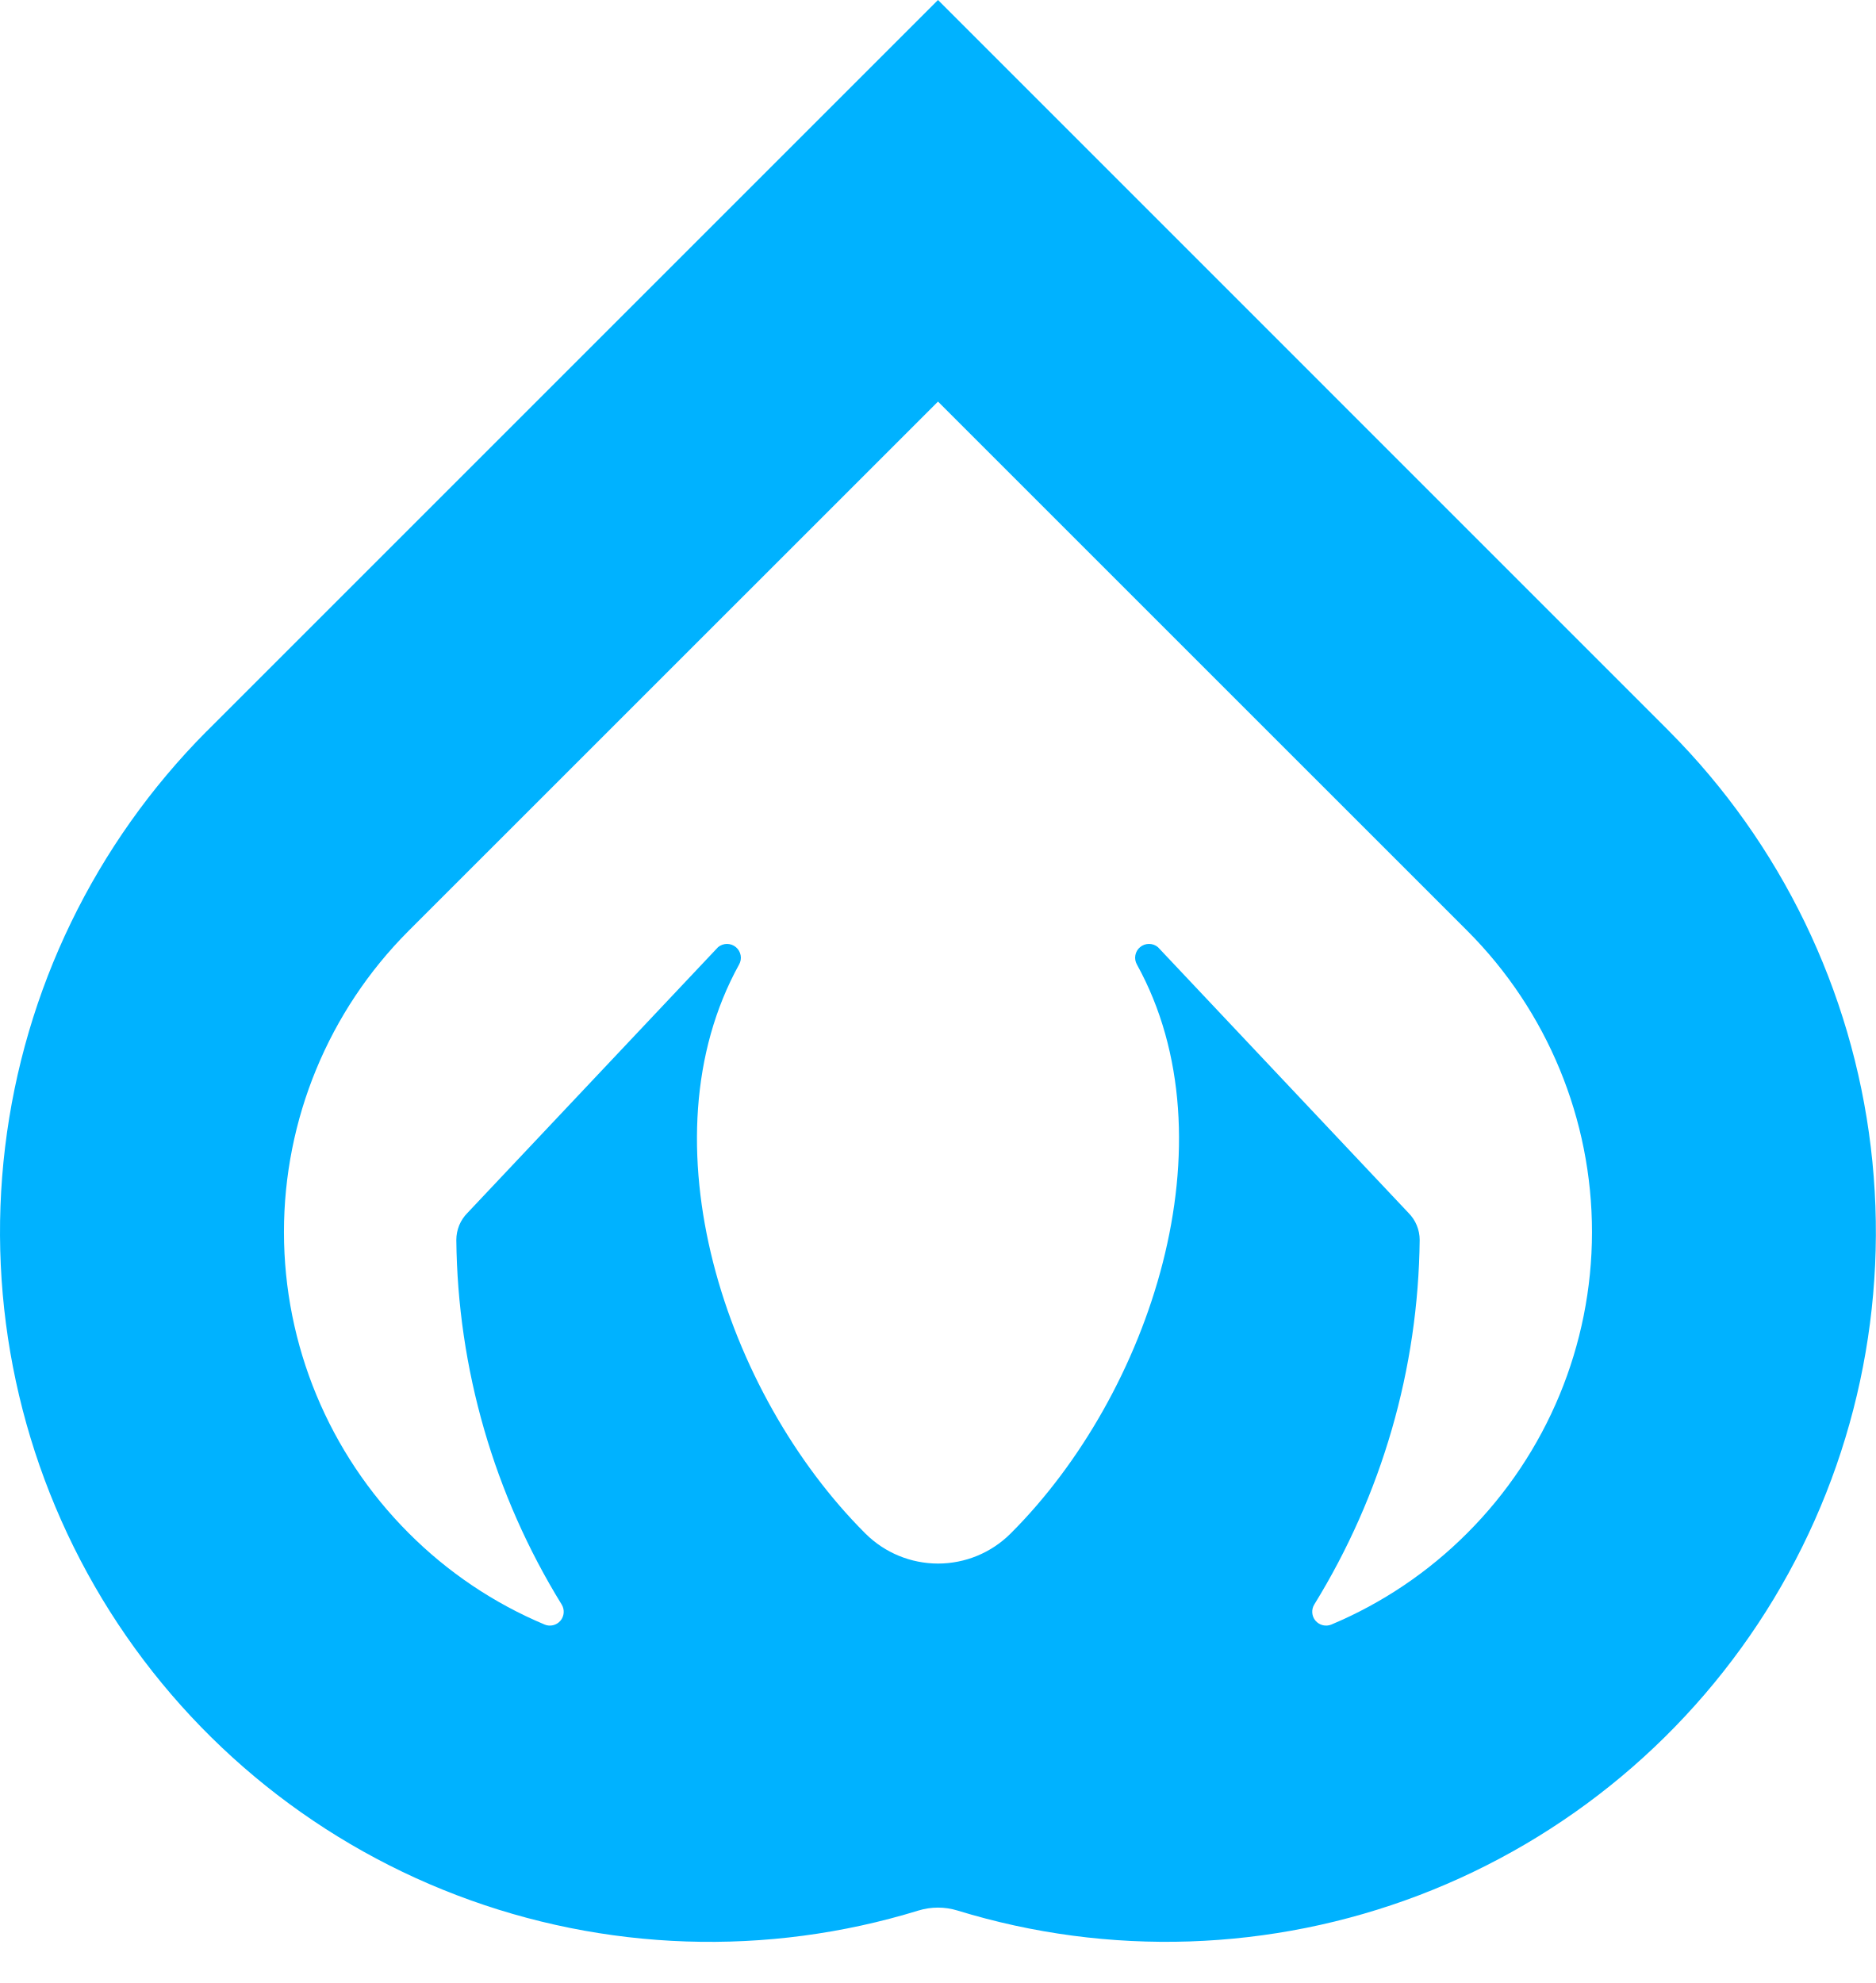
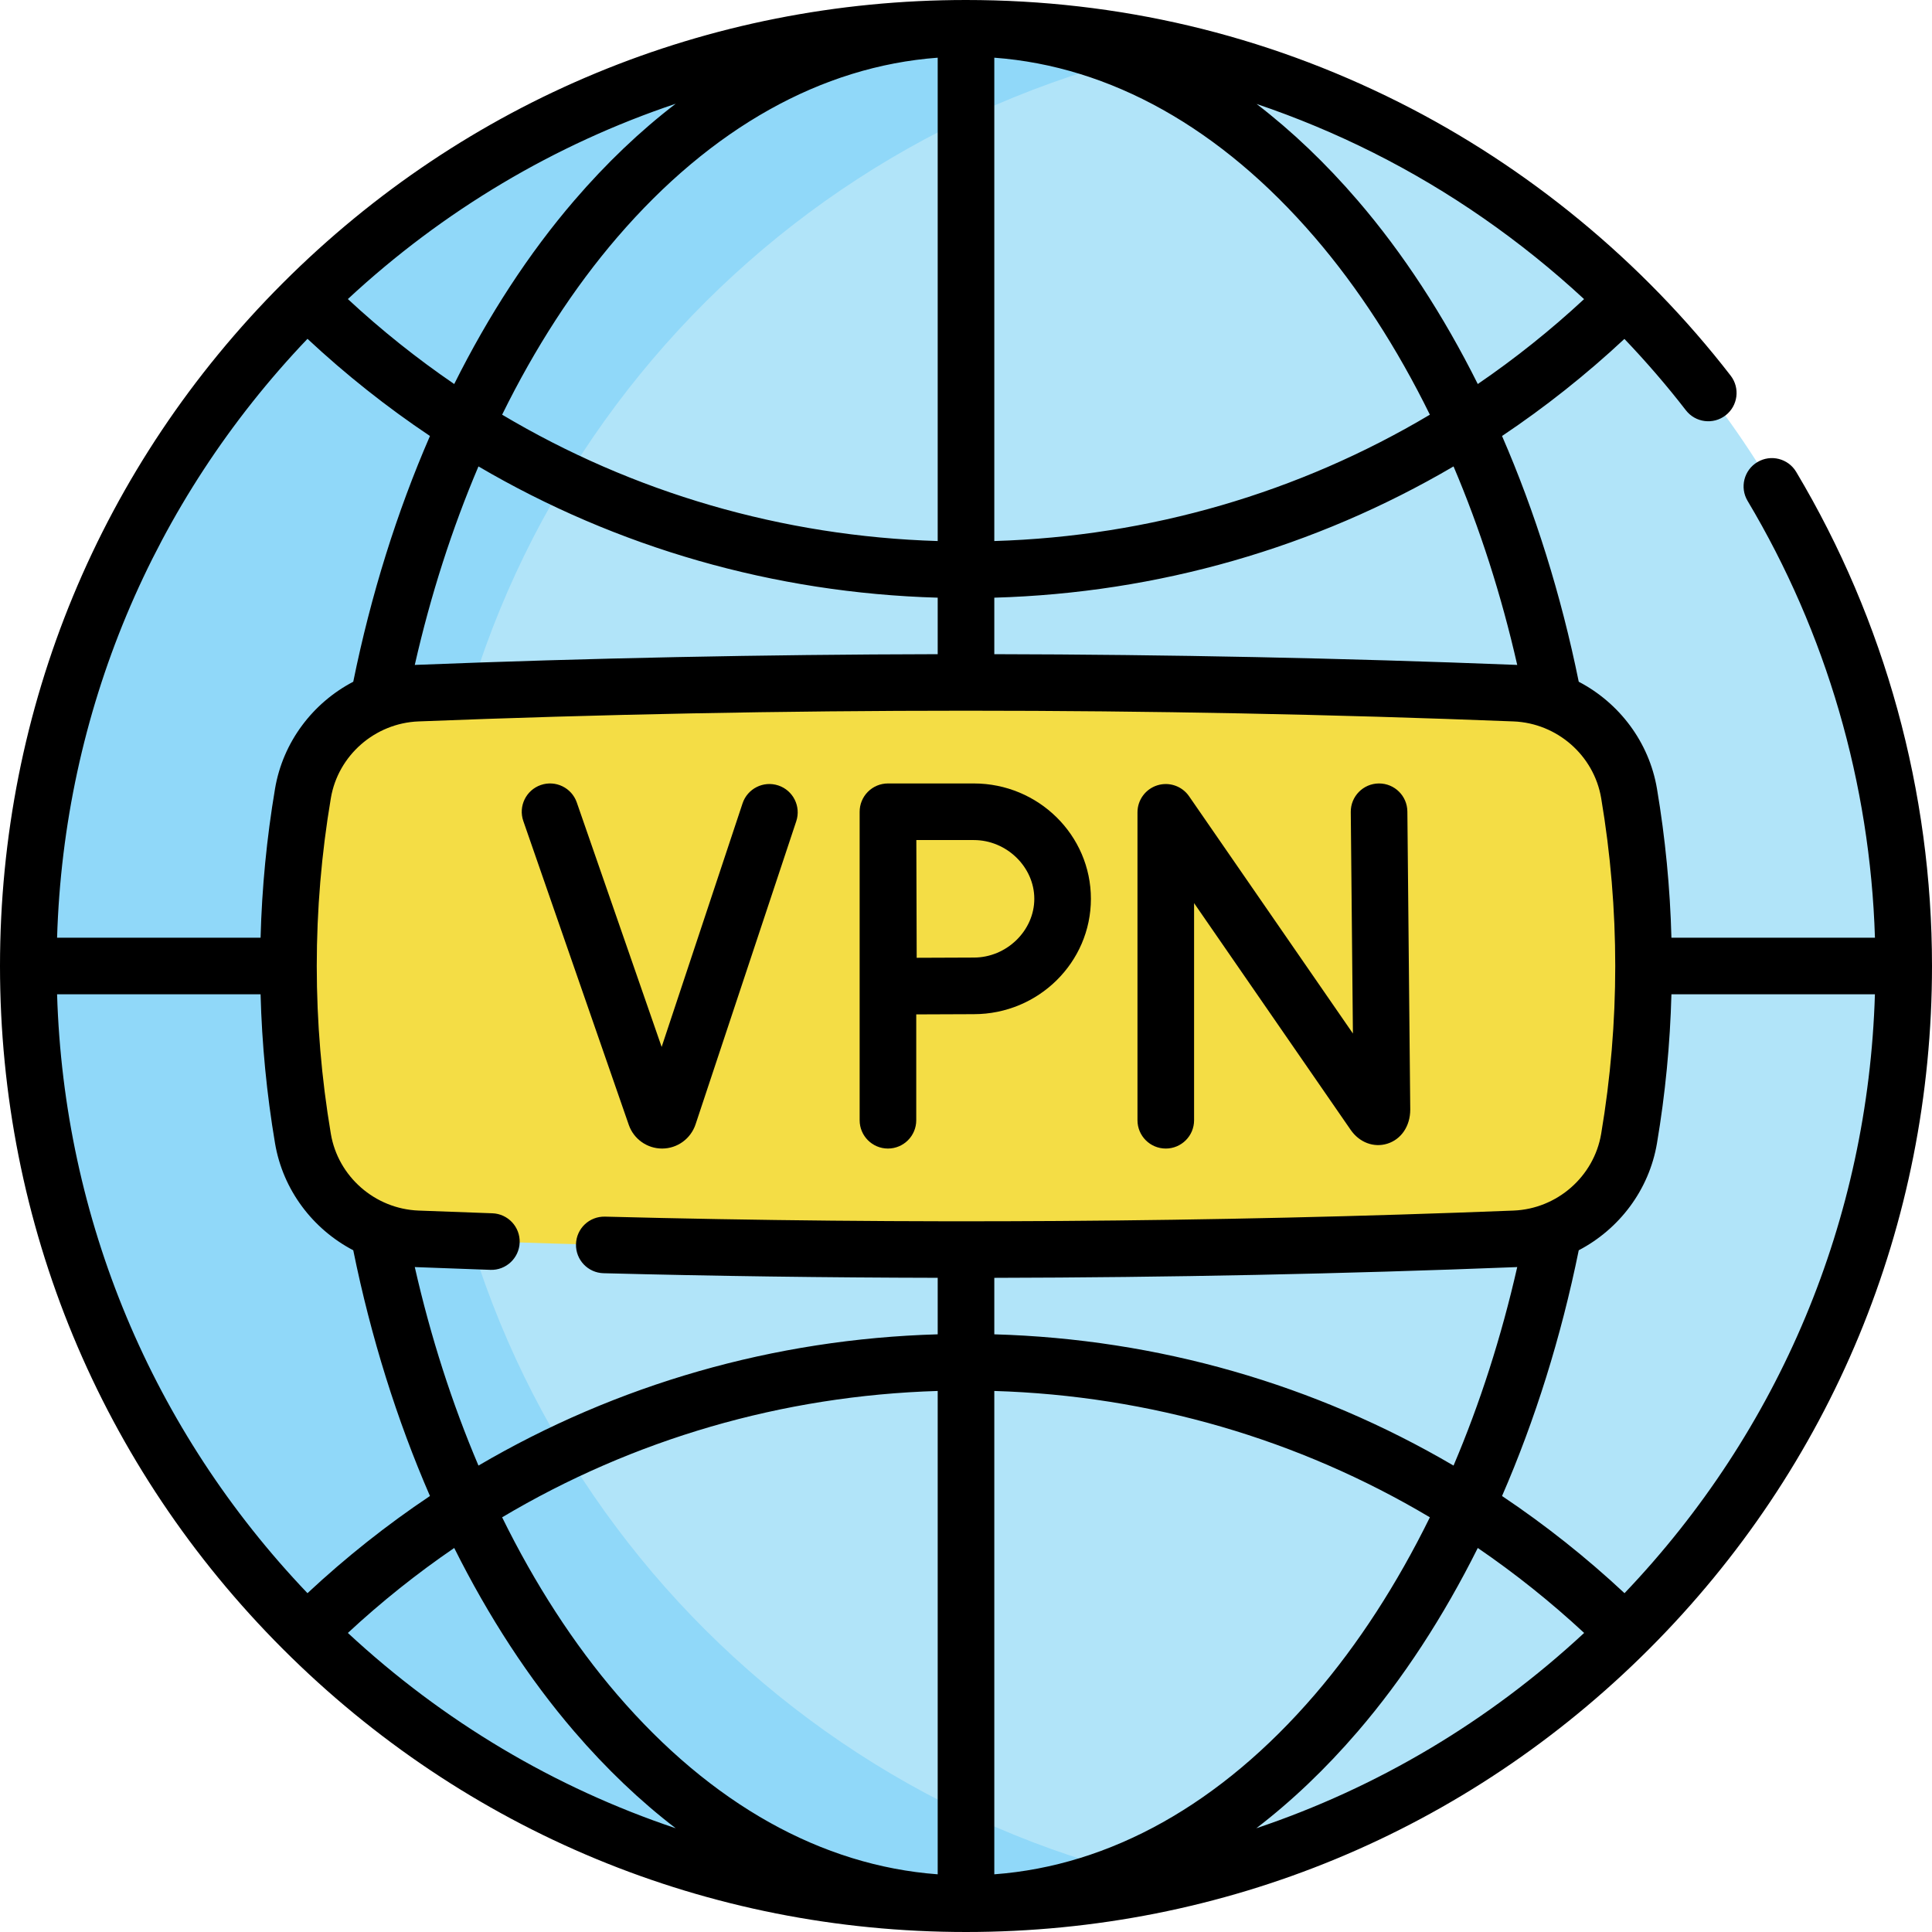
- <svg xmlns="http://www.w3.org/2000/svg" width="35" height="37" viewBox="0 0 35 37" fill="none">
-   <path d="M31.147 13.648L31.126 13.626C31.124 13.625 31.122 13.623 31.121 13.621L17.501 0L3.88 13.621C3.878 13.622 3.876 13.626 3.876 13.626L3.853 13.647C1.771 15.742 0.448 18.472 0.095 21.405C-0.258 24.338 0.38 27.304 1.906 29.833C3.433 32.362 5.761 34.308 8.521 35.361C11.28 36.415 14.313 36.516 17.136 35.648C17.374 35.575 17.627 35.575 17.865 35.648C20.688 36.515 23.72 36.414 26.48 35.361C29.239 34.307 31.567 32.361 33.094 29.833C34.62 27.304 35.258 24.338 34.905 21.405C34.553 18.473 33.23 15.742 31.147 13.648ZM8.723 22.63C8.657 22.696 8.604 22.775 8.568 22.862C8.533 22.948 8.514 23.041 8.514 23.135C8.538 25.539 9.218 27.89 10.479 29.937C10.508 29.984 10.521 30.038 10.517 30.092C10.513 30.147 10.492 30.198 10.457 30.24C10.421 30.282 10.374 30.311 10.321 30.324C10.268 30.337 10.212 30.333 10.162 30.312C9.213 29.914 8.352 29.334 7.625 28.605C6.136 27.116 5.299 25.097 5.298 22.991C5.297 20.886 6.131 18.865 7.618 17.374L17.501 7.493L27.383 17.374C28.87 18.865 29.704 20.885 29.703 22.991C29.702 25.097 28.865 27.116 27.376 28.605C26.649 29.334 25.788 29.914 24.84 30.312C24.789 30.333 24.733 30.337 24.68 30.324C24.627 30.311 24.58 30.281 24.544 30.24C24.509 30.198 24.488 30.147 24.484 30.092C24.48 30.038 24.493 29.983 24.522 29.937C25.783 27.89 26.463 25.539 26.488 23.135C26.488 23.041 26.469 22.948 26.433 22.861C26.397 22.775 26.344 22.696 26.278 22.63L21.604 17.672C21.557 17.633 21.498 17.612 21.438 17.612C21.377 17.612 21.319 17.633 21.272 17.672C21.226 17.71 21.194 17.764 21.183 17.824C21.172 17.884 21.183 17.945 21.213 17.998C23.028 21.283 21.467 26.002 18.864 28.605L18.85 28.619C18.491 28.975 18.006 29.174 17.5 29.174C16.995 29.173 16.51 28.974 16.151 28.618L16.138 28.605C13.534 26.002 11.974 21.283 13.789 17.998C13.819 17.946 13.83 17.884 13.819 17.825C13.808 17.765 13.776 17.711 13.73 17.672C13.683 17.634 13.625 17.612 13.564 17.612C13.504 17.612 13.445 17.634 13.398 17.672L8.723 22.63Z" fill="#00B2FF" />
+ <svg xmlns="http://www.w3.org/2000/svg" id="Capa_1" enable-background="new 0 0 512 512" viewBox="0 0 512 512">
+   <g>
+     <g>
+       <g>
+         <circle cx="256" cy="256" fill="#b1e4f9" r="248.5" />
+         <path d="m309.21 498.79c-17.14 3.74-34.95 5.71-53.21 5.71-137.25 0-248.5-111.26-248.5-248.5s111.25-248.5 248.5-248.5c18.26 0 36.07 1.97 53.21 5.71-111.68 24.36-195.3 123.81-195.3 242.79s83.62 218.43 195.3 242.79z" fill="#90d8f9" />
+       </g>
+       <path d="m401.386 328.309c-96.924 3.812-193.847 3.812-290.771 0-15.112-.594-27.816-11.669-30.331-26.583-5.141-30.484-5.141-60.968 0-91.452 2.515-14.913 15.219-25.988 30.331-26.583 96.924-3.812 193.847-3.812 290.771 0 15.112.594 27.816 11.669 30.331 26.583 5.141 30.484 5.141 60.968 0 91.451-2.516 14.914-15.219 25.989-30.331 26.584z" fill="#f4dd45" />
+     </g>
+     <g>
+       <path d="m476.011 125.057c-2.121-3.558-6.727-4.72-10.283-2.598-3.558 2.122-4.721 6.726-2.598 10.283 20.883 35 32.483 74.872 33.75 115.757h-53.935c-.352-13.194-1.62-26.375-3.83-39.479-2.098-12.414-10.033-22.758-20.732-28.354-4.68-23.022-11.57-44.986-20.327-65.122 11.391-7.627 22.235-16.217 32.43-25.728 5.75 6.025 11.203 12.33 16.291 18.911 2.533 3.276 7.244 3.878 10.521 1.346 3.277-2.534 3.88-7.244 1.347-10.521-23.418-30.291-53.83-55.355-87.949-72.482-35.786-17.962-74.375-27.07-114.696-27.07-68.379 0-132.666 26.629-181.019 74.981-48.352 48.353-74.981 112.64-74.981 181.019s26.629 132.666 74.981 181.019c48.353 48.352 112.64 74.981 181.019 74.981s132.666-26.629 181.019-74.981c48.352-48.353 74.981-112.64 74.981-181.019 0-46.203-12.445-91.482-35.989-130.943zm-51.687 175.423c-1.913 11.325-11.684 19.877-23.229 20.335-79.927 3.14-160.931 3.681-240.76 1.606-4.176-.099-7.585 3.162-7.692 7.303-.108 4.141 3.161 7.584 7.302 7.692 29.4.764 58.951 1.158 88.556 1.217v14.975c-43.407 1.244-85.015 13.268-121.703 34.786-6.979-16.41-12.673-34.099-16.878-52.615.132.007.262.019.394.024 6.556.26 13.1.501 19.655.721 4.114.148 7.608-3.104 7.748-7.244.139-4.14-3.104-7.609-7.244-7.748-6.524-.219-13.039-.459-19.563-.718-11.549-.458-21.319-9.011-23.232-20.333-4.977-29.517-4.977-59.449 0-88.963 1.913-11.325 11.684-19.877 23.229-20.335 96.277-3.785 193.911-3.784 290.187 0 11.549.458 21.319 9.011 23.232 20.333 4.975 29.518 4.975 59.45-.002 88.964zm-175.824 196.231c-30.784-2.285-60.009-18.624-84.937-47.621-11.535-13.418-21.796-29.303-30.495-46.987 34.729-20.663 74.216-32.23 115.432-33.485zm15-128.093c41.215 1.255 80.702 12.822 115.432 33.485-8.699 17.684-18.96 33.569-30.495 46.987-24.927 28.997-54.152 45.336-84.937 47.621zm0-15.009v-14.97c46.131-.095 92.34-1.034 138.188-2.835.132-.005.262-.018.394-.024-4.206 18.516-9.899 36.206-16.878 52.615-36.689-21.518-78.297-33.542-121.704-34.786zm0-338.32c30.784 2.285 60.009 18.624 84.937 47.621 11.535 13.418 21.796 29.303 30.495 46.987-34.729 20.663-74.216 32.23-115.432 33.485zm-15 128.093c-41.215-1.255-80.702-12.822-115.432-33.485 8.699-17.684 18.96-33.569 30.495-46.987 24.927-28.997 54.152-45.336 84.937-47.621zm0 15.009v14.974c-46.175.092-92.334 1.029-138.188 2.831-.132.005-.262.018-.394.024 4.206-18.516 9.899-36.206 16.878-52.615 36.689 21.518 78.297 33.542 121.704 34.786zm153.582 17.829c-.133-.006-.264-.019-.397-.024-45.852-1.802-92.01-2.739-138.185-2.831v-14.974c43.407-1.244 85.015-13.268 121.703-34.786 6.979 16.41 12.673 34.099 16.879 52.615zm-38.117-135.743c20.259 10.169 39.124 23.317 55.832 38.792-8.894 8.255-18.31 15.765-28.17 22.504-9.104-18.231-19.803-34.668-31.815-48.641-8.479-9.863-17.443-18.403-26.802-25.582 10.536 3.562 20.866 7.863 30.955 12.927zm-211.777 12.655c-12.012 13.973-22.711 30.41-31.815 48.641-9.866-6.743-19.288-14.259-28.187-22.519 25.33-23.519 54.871-41.019 86.882-51.763-9.386 7.192-18.377 15.751-26.88 25.641zm-70.702 36.659c10.203 9.521 21.057 18.119 32.458 25.753-8.758 20.136-15.647 42.1-20.327 65.122-10.699 5.596-18.634 15.941-20.732 28.357-2.209 13.103-3.478 26.284-3.83 39.477h-53.928c1.811-59.609 25.163-115.508 66.359-158.709zm-66.359 173.709h53.928c.352 13.194 1.62 26.375 3.83 39.479 2.098 12.414 10.034 22.758 20.732 28.354 4.68 23.022 11.569 44.986 20.327 65.122-11.401 7.634-22.255 16.232-32.458 25.753-41.196-43.2-64.548-99.099-66.359-158.708zm77.06 169.246c8.899-8.26 18.32-15.775 28.187-22.519 9.104 18.231 19.803 34.668 31.815 48.641 8.502 9.89 17.493 18.449 26.88 25.641-32.011-10.745-61.552-28.244-86.882-51.763zm267.625 26.122c12.012-13.973 22.711-30.41 31.815-48.641 9.866 6.744 19.288 14.259 28.187 22.519-25.33 23.52-54.871 41.019-86.882 51.763 9.386-7.192 18.377-15.751 26.88-25.641zm70.702-36.659c-10.203-9.521-21.057-18.119-32.458-25.753 8.758-20.136 15.647-42.1 20.327-65.122 10.699-5.596 18.634-15.941 20.732-28.357 2.209-13.103 3.478-26.284 3.83-39.477h53.928c-1.811 59.609-25.163 115.508-66.359 158.709z" />
+       <path d="m365.47 207.624c-.025 0-.05 0-.074 0-4.143.04-7.468 3.43-7.428 7.572l.568 58.694-43.42-62.875c-1.865-2.701-5.268-3.873-8.404-2.898-3.133.977-5.268 3.878-5.268 7.16v81.6c0 4.142 3.357 7.5 7.5 7.5s7.5-3.358 7.5-7.5v-57.541l41.504 60.1c2.313 3.339 6.126 4.772 9.715 3.65 3.687-1.152 6.068-4.671 6.068-9.037l-.764-78.998c-.039-4.117-3.389-7.427-7.497-7.427z" />
+       <path d="m206.263 208.156c-3.928-1.307-8.176.822-9.481 4.753l-21.44 64.539-22.487-64.784c-1.357-3.914-5.635-5.983-9.544-4.626-3.913 1.358-5.984 5.632-4.626 9.545l27.97 80.578c1.323 3.725 4.856 6.216 8.806 6.216h.065c3.975-.028 7.504-2.576 8.798-6.387l26.693-80.352c1.305-3.931-.824-8.176-4.754-9.482z" />
+       <path d="m258.079 207.624h-22.764c-1.993 0-3.904.793-5.312 2.205s-2.194 3.326-2.188 5.319v81.729c0 4.142 3.357 7.5 7.5 7.5s7.5-3.358 7.5-7.5v-28.052c5.167-.028 11.777-.06 15.264-.06 17.105 0 31.022-13.714 31.022-30.571s-13.916-30.57-31.022-30.57zm0 46.141c-3.471 0-9.99.031-15.147.059-.028-5.307-.078-25.674-.094-31.2h15.241c8.686 0 16.022 7.13 16.022 15.571s-7.336 15.57-16.022 15.57z" />
+     </g>
+   </g>
</svg>
